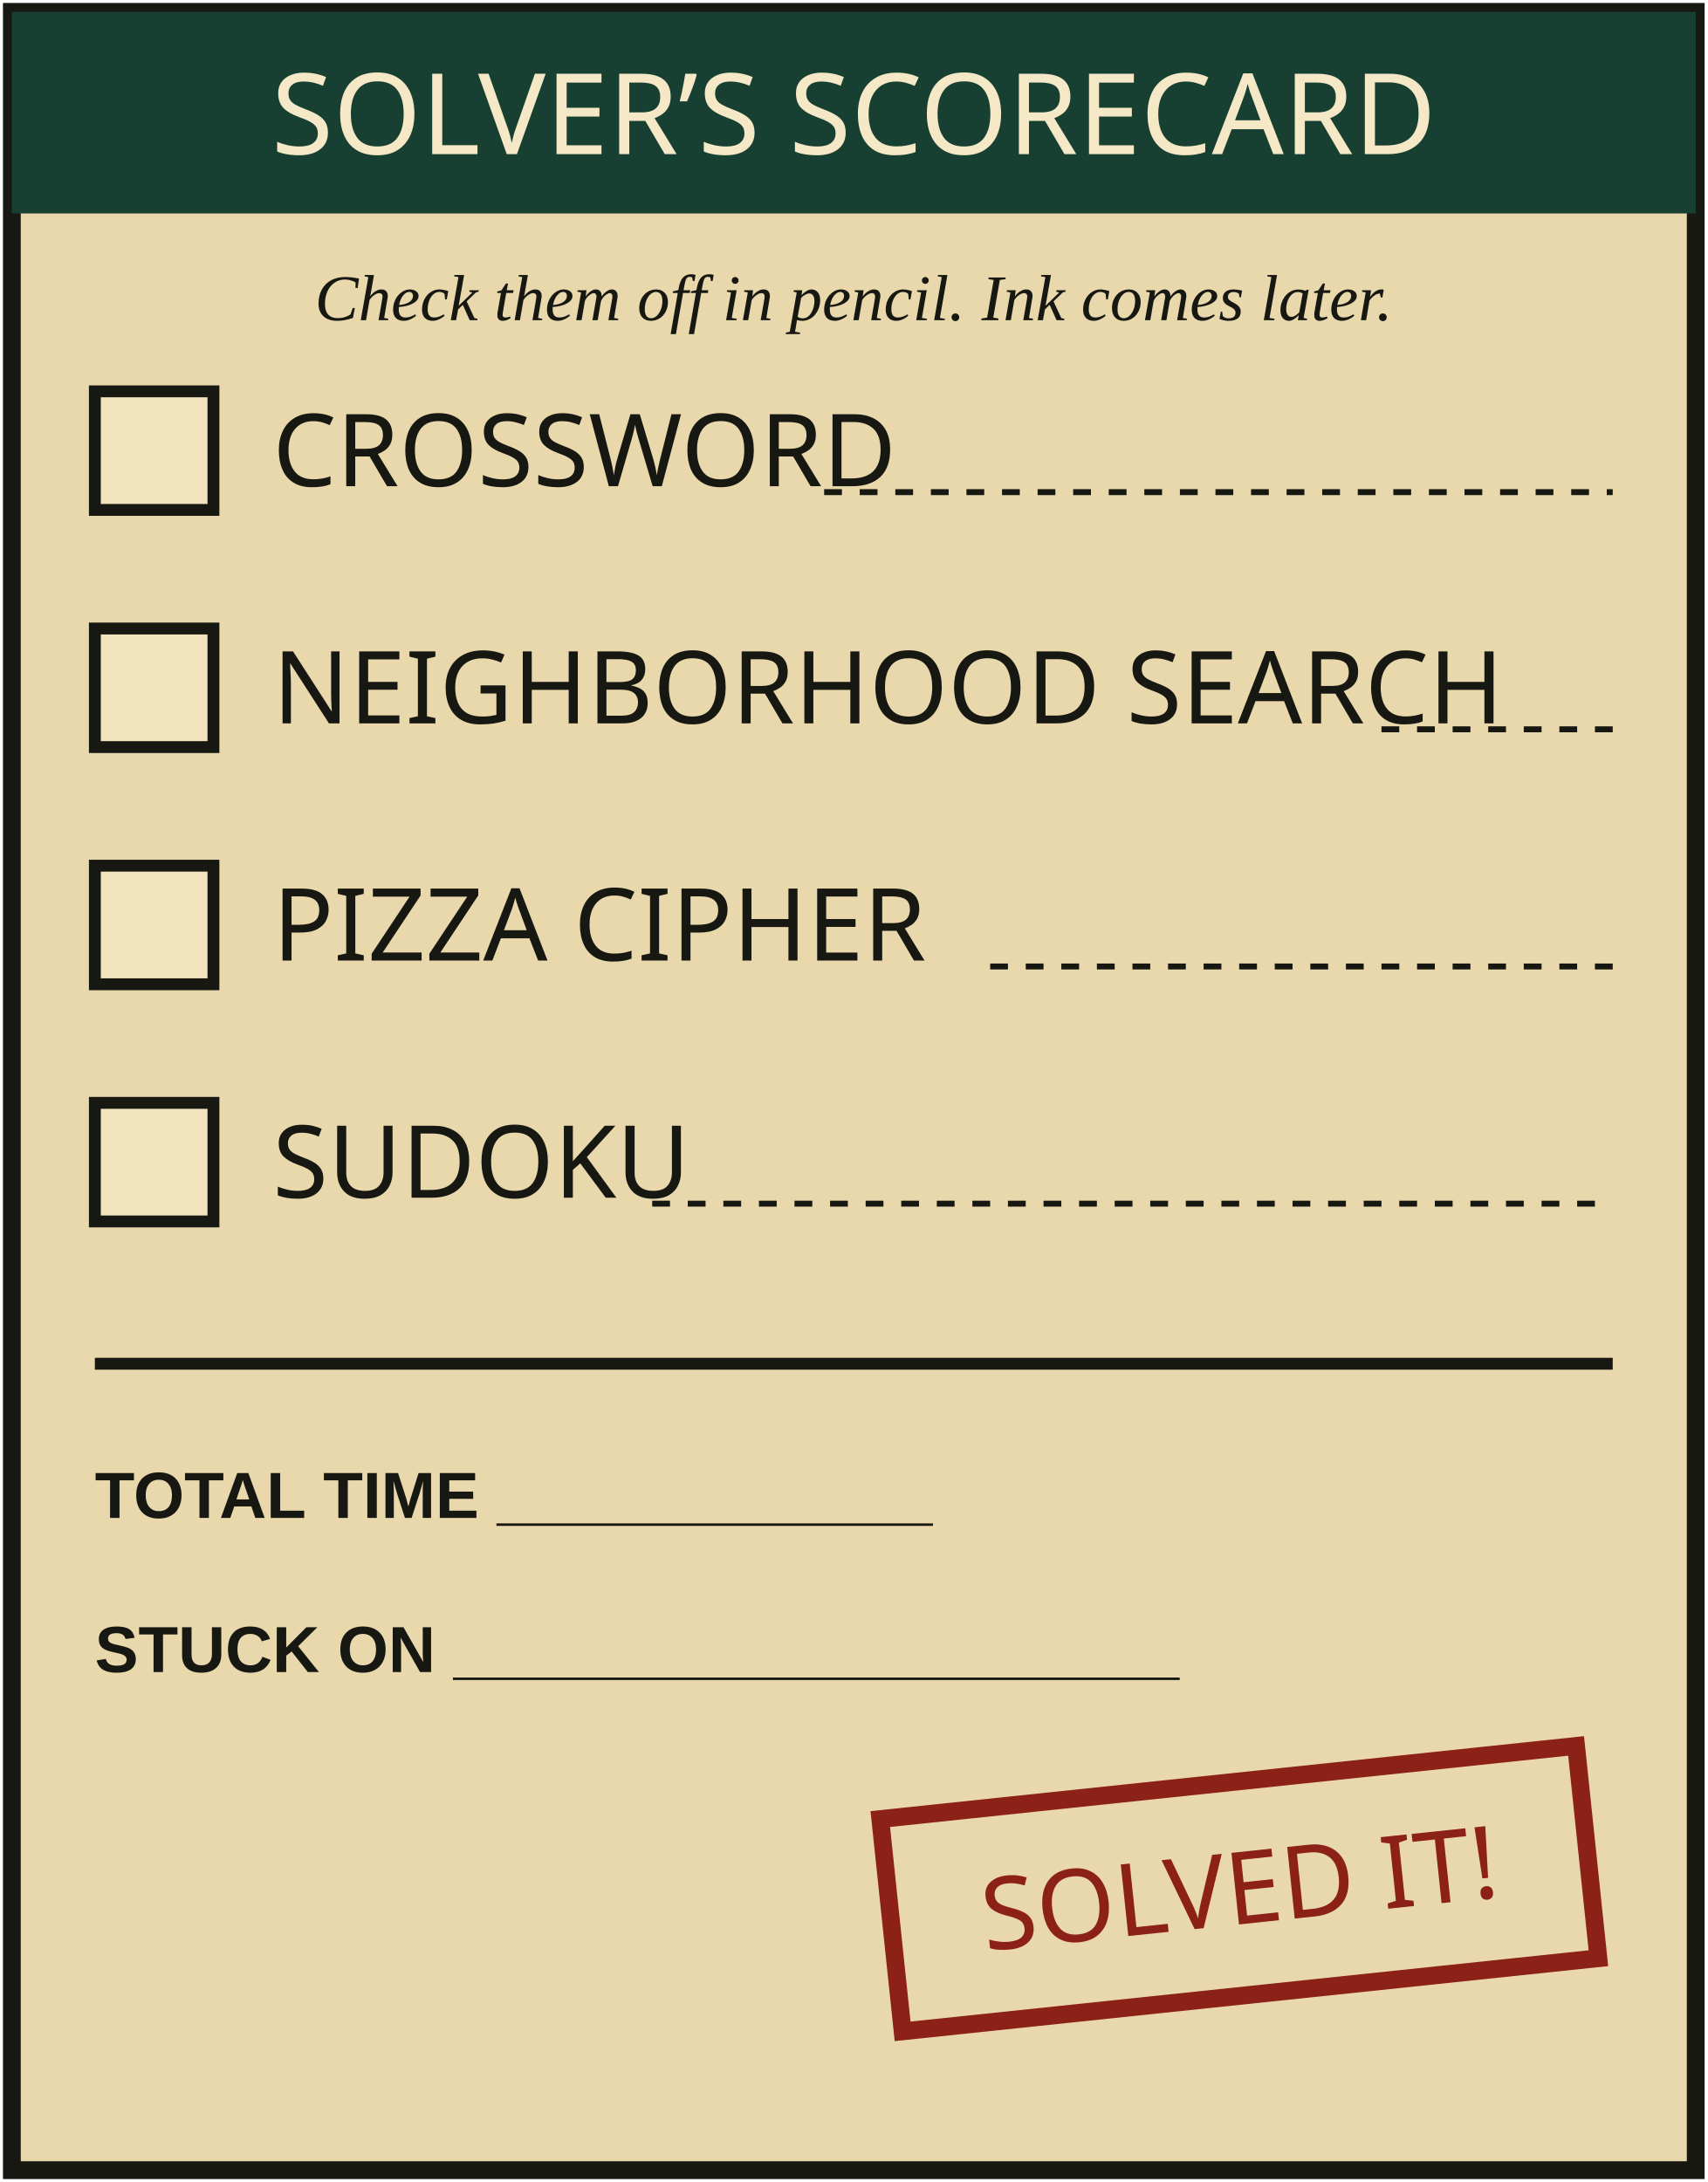
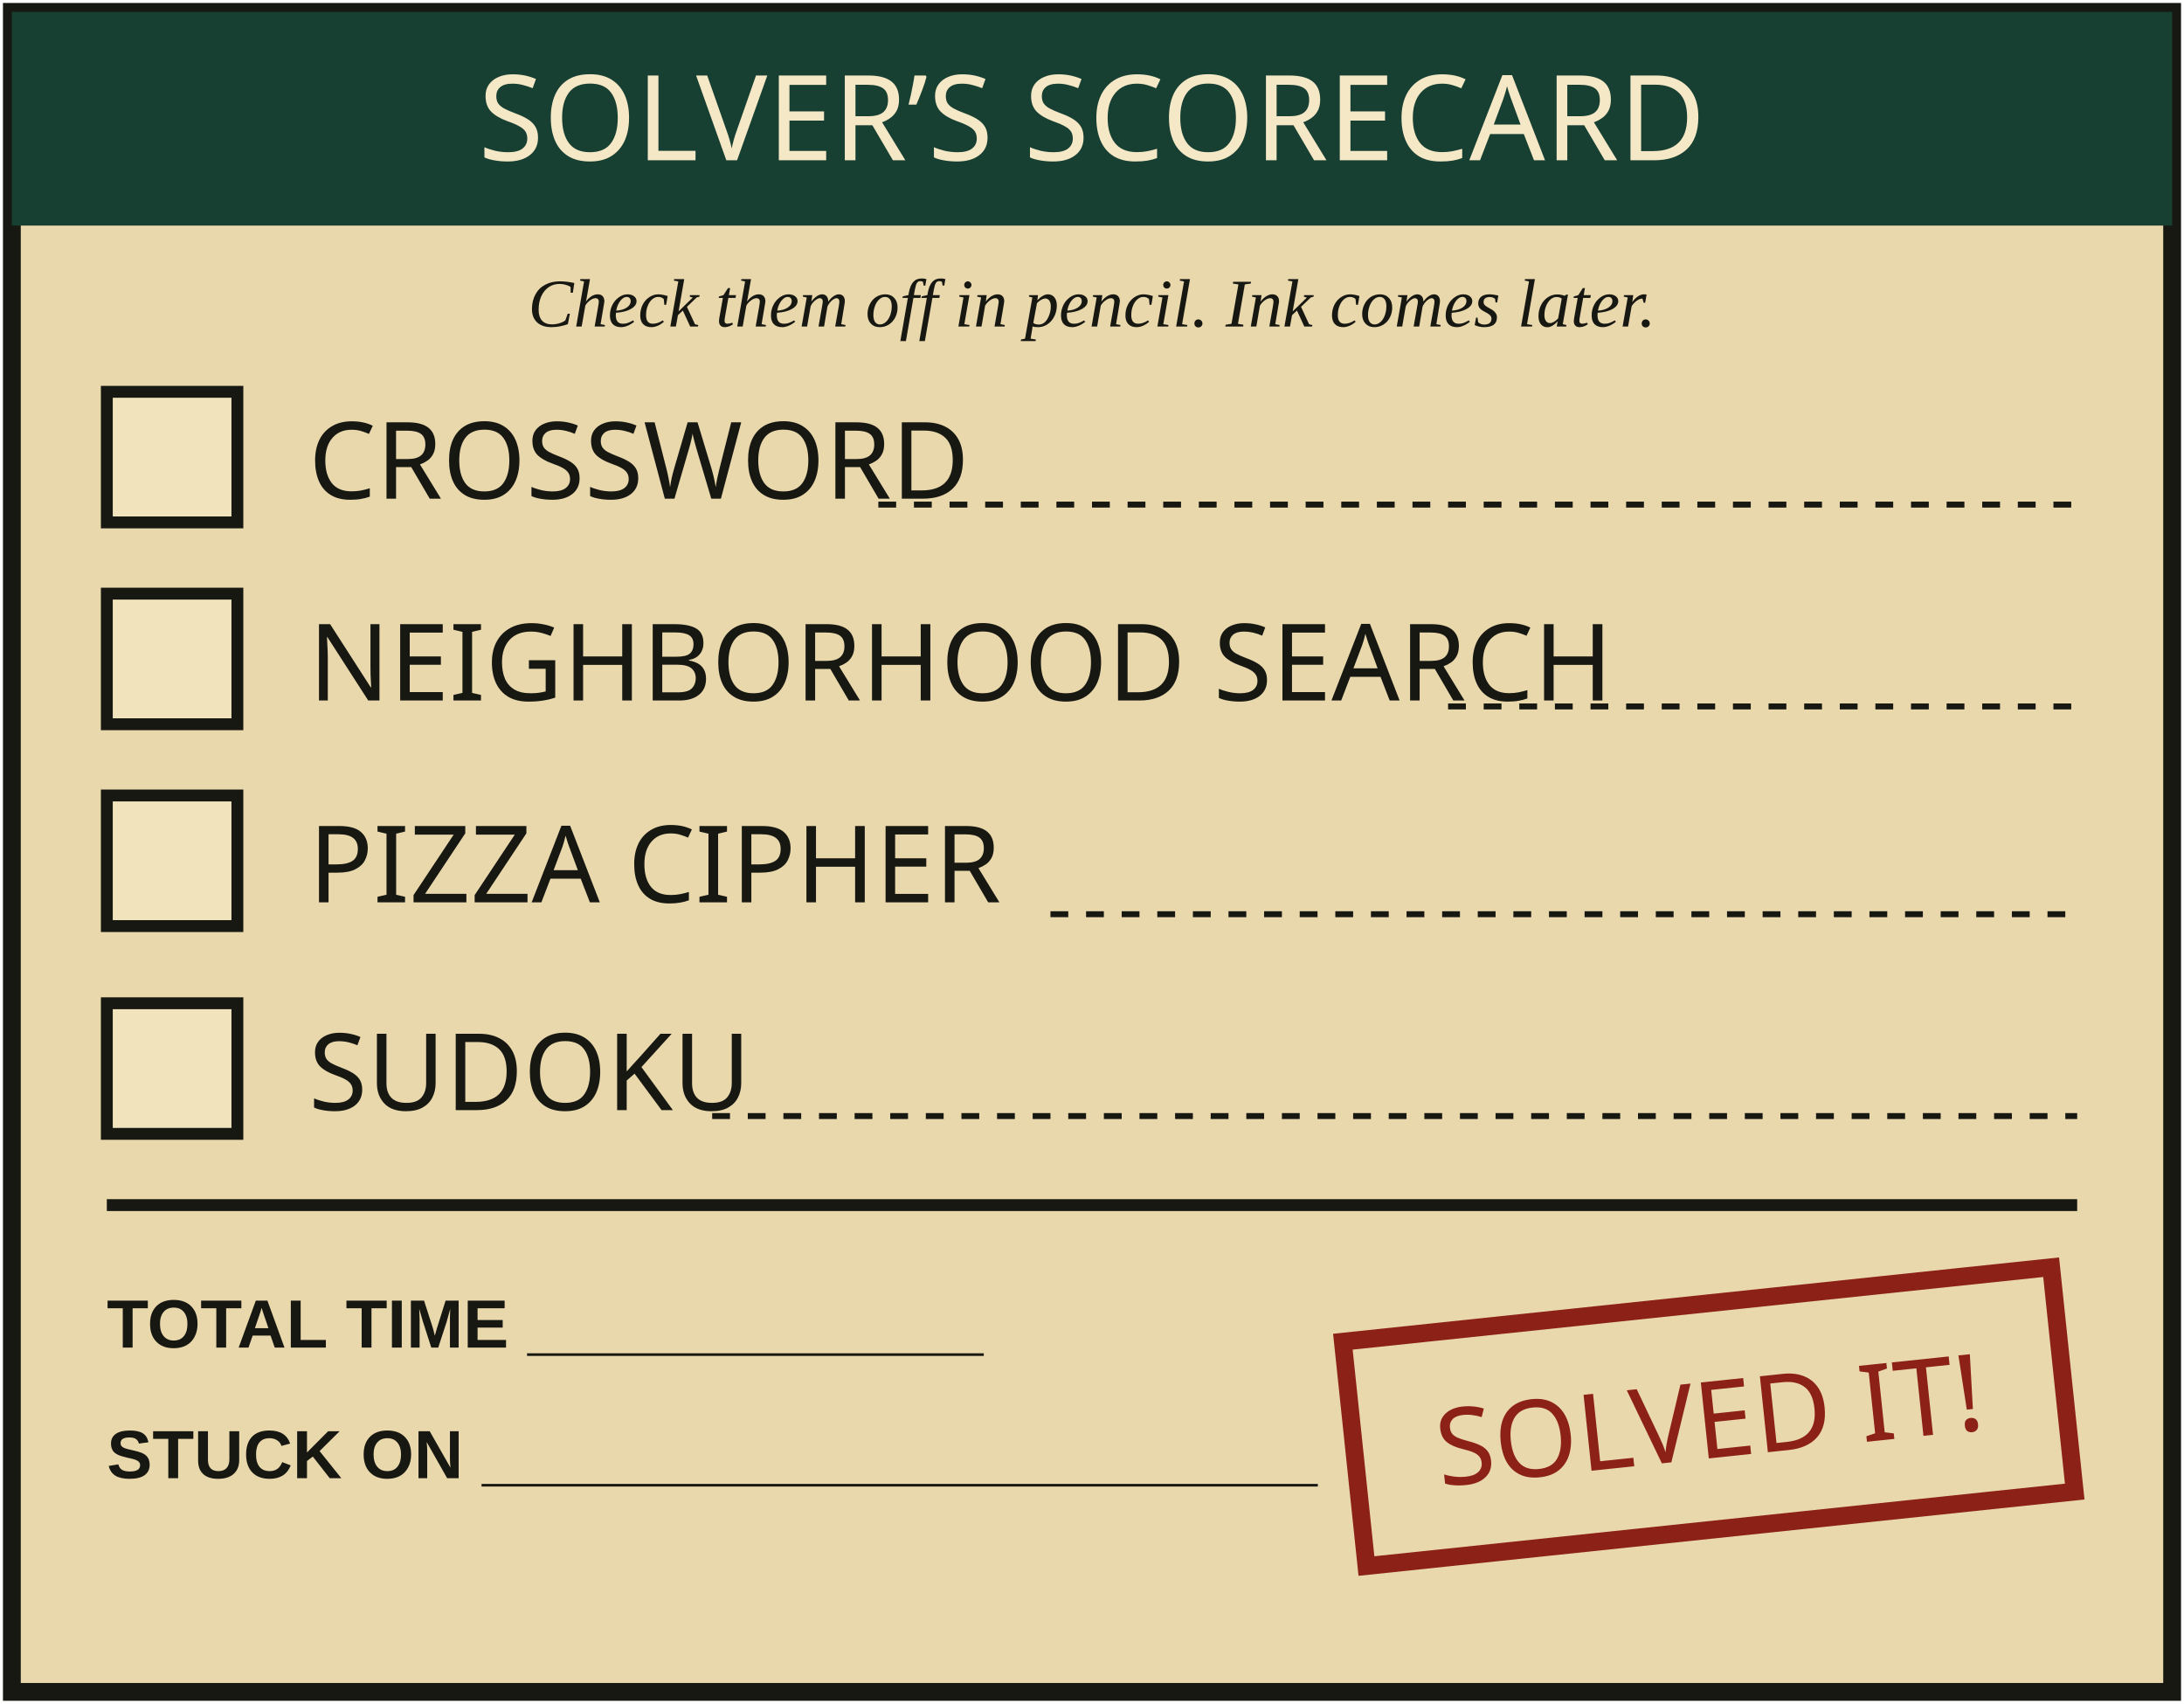
- <svg xmlns="http://www.w3.org/2000/svg" width="288" height="368" viewBox="0 0 288 368">
-   <rect x="2" y="2" width="284" height="364" fill="#ead8ad" stroke="#171812" stroke-width="3" />
-   <rect x="2" y="2" width="284" height="34" fill="#173f32" />
-   <text x="144" y="26" text-anchor="middle" font-family="Impact,Haettenschweiler,'Arial Narrow Bold','Liberation Sans Narrow',sans-serif" font-size="19" fill="#f4e8c6" textLength="190" lengthAdjust="spacingAndGlyphs">SOLVER’S SCORECARD</text>
-   <text x="144" y="54" text-anchor="middle" font-family="Georgia,'Times New Roman',serif" font-size="11" font-style="italic" fill="#171812">Check them off in pencil. Ink comes later.</text>
-   <rect x="16" y="66" width="20" height="20" fill="#f1e4bd" stroke="#171812" stroke-width="2" />
-   <text x="46" y="82" font-family="Impact,Haettenschweiler,'Arial Narrow Bold','Liberation Sans Narrow',sans-serif" font-size="17" fill="#171812" textLength="85" lengthAdjust="spacingAndGlyphs">CROSSWORD</text>
-   <path d="M139 83H272" stroke="#171812" stroke-width="1" stroke-dasharray="3 3" />
-   <rect x="16" y="106" width="20" height="20" fill="#f1e4bd" stroke="#171812" stroke-width="2" />
-   <text x="46" y="122" font-family="Impact,Haettenschweiler,'Arial Narrow Bold','Liberation Sans Narrow',sans-serif" font-size="17" fill="#171812" textLength="179" lengthAdjust="spacingAndGlyphs">NEIGHBORHOOD SEARCH</text>
-   <path d="M233 123H272" stroke="#171812" stroke-width="1" stroke-dasharray="3 3" />
-   <rect x="16" y="146" width="20" height="20" fill="#f1e4bd" stroke="#171812" stroke-width="2" />
-   <text x="46" y="162" font-family="Impact,Haettenschweiler,'Arial Narrow Bold','Liberation Sans Narrow',sans-serif" font-size="17" fill="#171812" textLength="113" lengthAdjust="spacingAndGlyphs">PIZZA CIPHER</text>
-   <path d="M167 163H272" stroke="#171812" stroke-width="1" stroke-dasharray="3 3" />
-   <rect x="16" y="186" width="20" height="20" fill="#f1e4bd" stroke="#171812" stroke-width="2" />
-   <text x="46" y="202" font-family="Impact,Haettenschweiler,'Arial Narrow Bold','Liberation Sans Narrow',sans-serif" font-size="17" fill="#171812" textLength="56" lengthAdjust="spacingAndGlyphs">SUDOKU</text>
-   <path d="M110 203H272" stroke="#171812" stroke-width="1" stroke-dasharray="3 3" />
-   <path d="M16 230H272" stroke="#171812" stroke-width="2" />
-   <text x="16" y="256" font-family="'Arial Narrow',Arial,Helvetica,sans-serif" font-size="11" font-weight="bold" fill="#171812">TOTAL TIME ____________</text>
-   <text x="16" y="282" font-family="'Arial Narrow',Arial,Helvetica,sans-serif" font-size="11" font-weight="bold" fill="#171812">STUCK ON ____________________</text>
-   <g transform="rotate(-6 214 318)">
-     <rect x="150" y="300" width="118" height="36" fill="none" stroke="#8c2118" stroke-width="3" />
-     <text x="209" y="324" text-anchor="middle" font-family="Impact,Haettenschweiler,'Arial Narrow Bold','Liberation Sans Narrow',sans-serif" font-size="17" fill="#8c2118" textLength="98" lengthAdjust="spacingAndGlyphs">SOLVED IT!</text>
+ <svg xmlns="http://www.w3.org/2000/svg" width="368" height="287" viewBox="0 0 368 287">
+   <rect x="2" y="2" width="364" height="283" fill="#ead8ad" stroke="#171812" stroke-width="3" />
+   <rect x="2" y="2" width="364" height="36" fill="#173f32" />
+   <text x="184.0" y="27" text-anchor="middle" font-family="Impact,Haettenschweiler,'Arial Narrow Bold','Liberation Sans Narrow',sans-serif" font-size="20" fill="#f4e8c6" textLength="200" lengthAdjust="spacingAndGlyphs">SOLVER’S SCORECARD</text>
+   <text x="184.0" y="55" text-anchor="middle" font-family="Georgia,'Times New Roman',serif" font-size="11.5" font-style="italic" fill="#171812">Check them off in pencil. Ink comes later.</text>
+   <rect x="18" y="66" width="22" height="22" fill="#f1e4bd" stroke="#171812" stroke-width="2" />
+   <text x="52" y="84" font-family="Impact,Haettenschweiler,'Arial Narrow Bold','Liberation Sans Narrow',sans-serif" font-size="18" fill="#171812" textLength="86" lengthAdjust="spacingAndGlyphs">CROSSWORD</text>
+   <path d="M148 85H350" stroke="#171812" stroke-width="1" stroke-dasharray="3 3" />
+   <rect x="18" y="100" width="22" height="22" fill="#f1e4bd" stroke="#171812" stroke-width="2" />
+   <text x="52" y="118" font-family="Impact,Haettenschweiler,'Arial Narrow Bold','Liberation Sans Narrow',sans-serif" font-size="18" fill="#171812" textLength="182" lengthAdjust="spacingAndGlyphs">NEIGHBORHOOD SEARCH</text>
+   <path d="M244 119H350" stroke="#171812" stroke-width="1" stroke-dasharray="3 3" />
+   <rect x="18" y="134" width="22" height="22" fill="#f1e4bd" stroke="#171812" stroke-width="2" />
+   <text x="52" y="152" font-family="Impact,Haettenschweiler,'Arial Narrow Bold','Liberation Sans Narrow',sans-serif" font-size="18" fill="#171812" textLength="115" lengthAdjust="spacingAndGlyphs">PIZZA CIPHER</text>
+   <path d="M177 154H350" stroke="#171812" stroke-width="1" stroke-dasharray="3 3" />
+   <rect x="18" y="169" width="22" height="22" fill="#f1e4bd" stroke="#171812" stroke-width="2" />
+   <text x="52" y="187" font-family="Impact,Haettenschweiler,'Arial Narrow Bold','Liberation Sans Narrow',sans-serif" font-size="18" fill="#171812" textLength="58" lengthAdjust="spacingAndGlyphs">SUDOKU</text>
+   <path d="M120 188H350" stroke="#171812" stroke-width="1" stroke-dasharray="3 3" />
+   <path d="M18 203H350" stroke="#171812" stroke-width="2" />
+   <text x="18" y="227" font-family="'Arial Narrow',Arial,Helvetica,sans-serif" font-size="11.5" font-weight="bold" fill="#171812">TOTAL TIME ____________</text>
+   <text x="18" y="249" font-family="'Arial Narrow',Arial,Helvetica,sans-serif" font-size="11.5" font-weight="bold" fill="#171812">STUCK ON ______________________</text>
+   <g transform="rotate(-6 294 239)">
+     <rect x="228" y="219" width="120" height="38" fill="none" stroke="#8c2118" stroke-width="3" />
+     <text x="288" y="245" text-anchor="middle" font-family="Impact,Haettenschweiler,'Arial Narrow Bold','Liberation Sans Narrow',sans-serif" font-size="18" fill="#8c2118" textLength="100" lengthAdjust="spacingAndGlyphs">SOLVED IT!</text>
  </g>
</svg>
